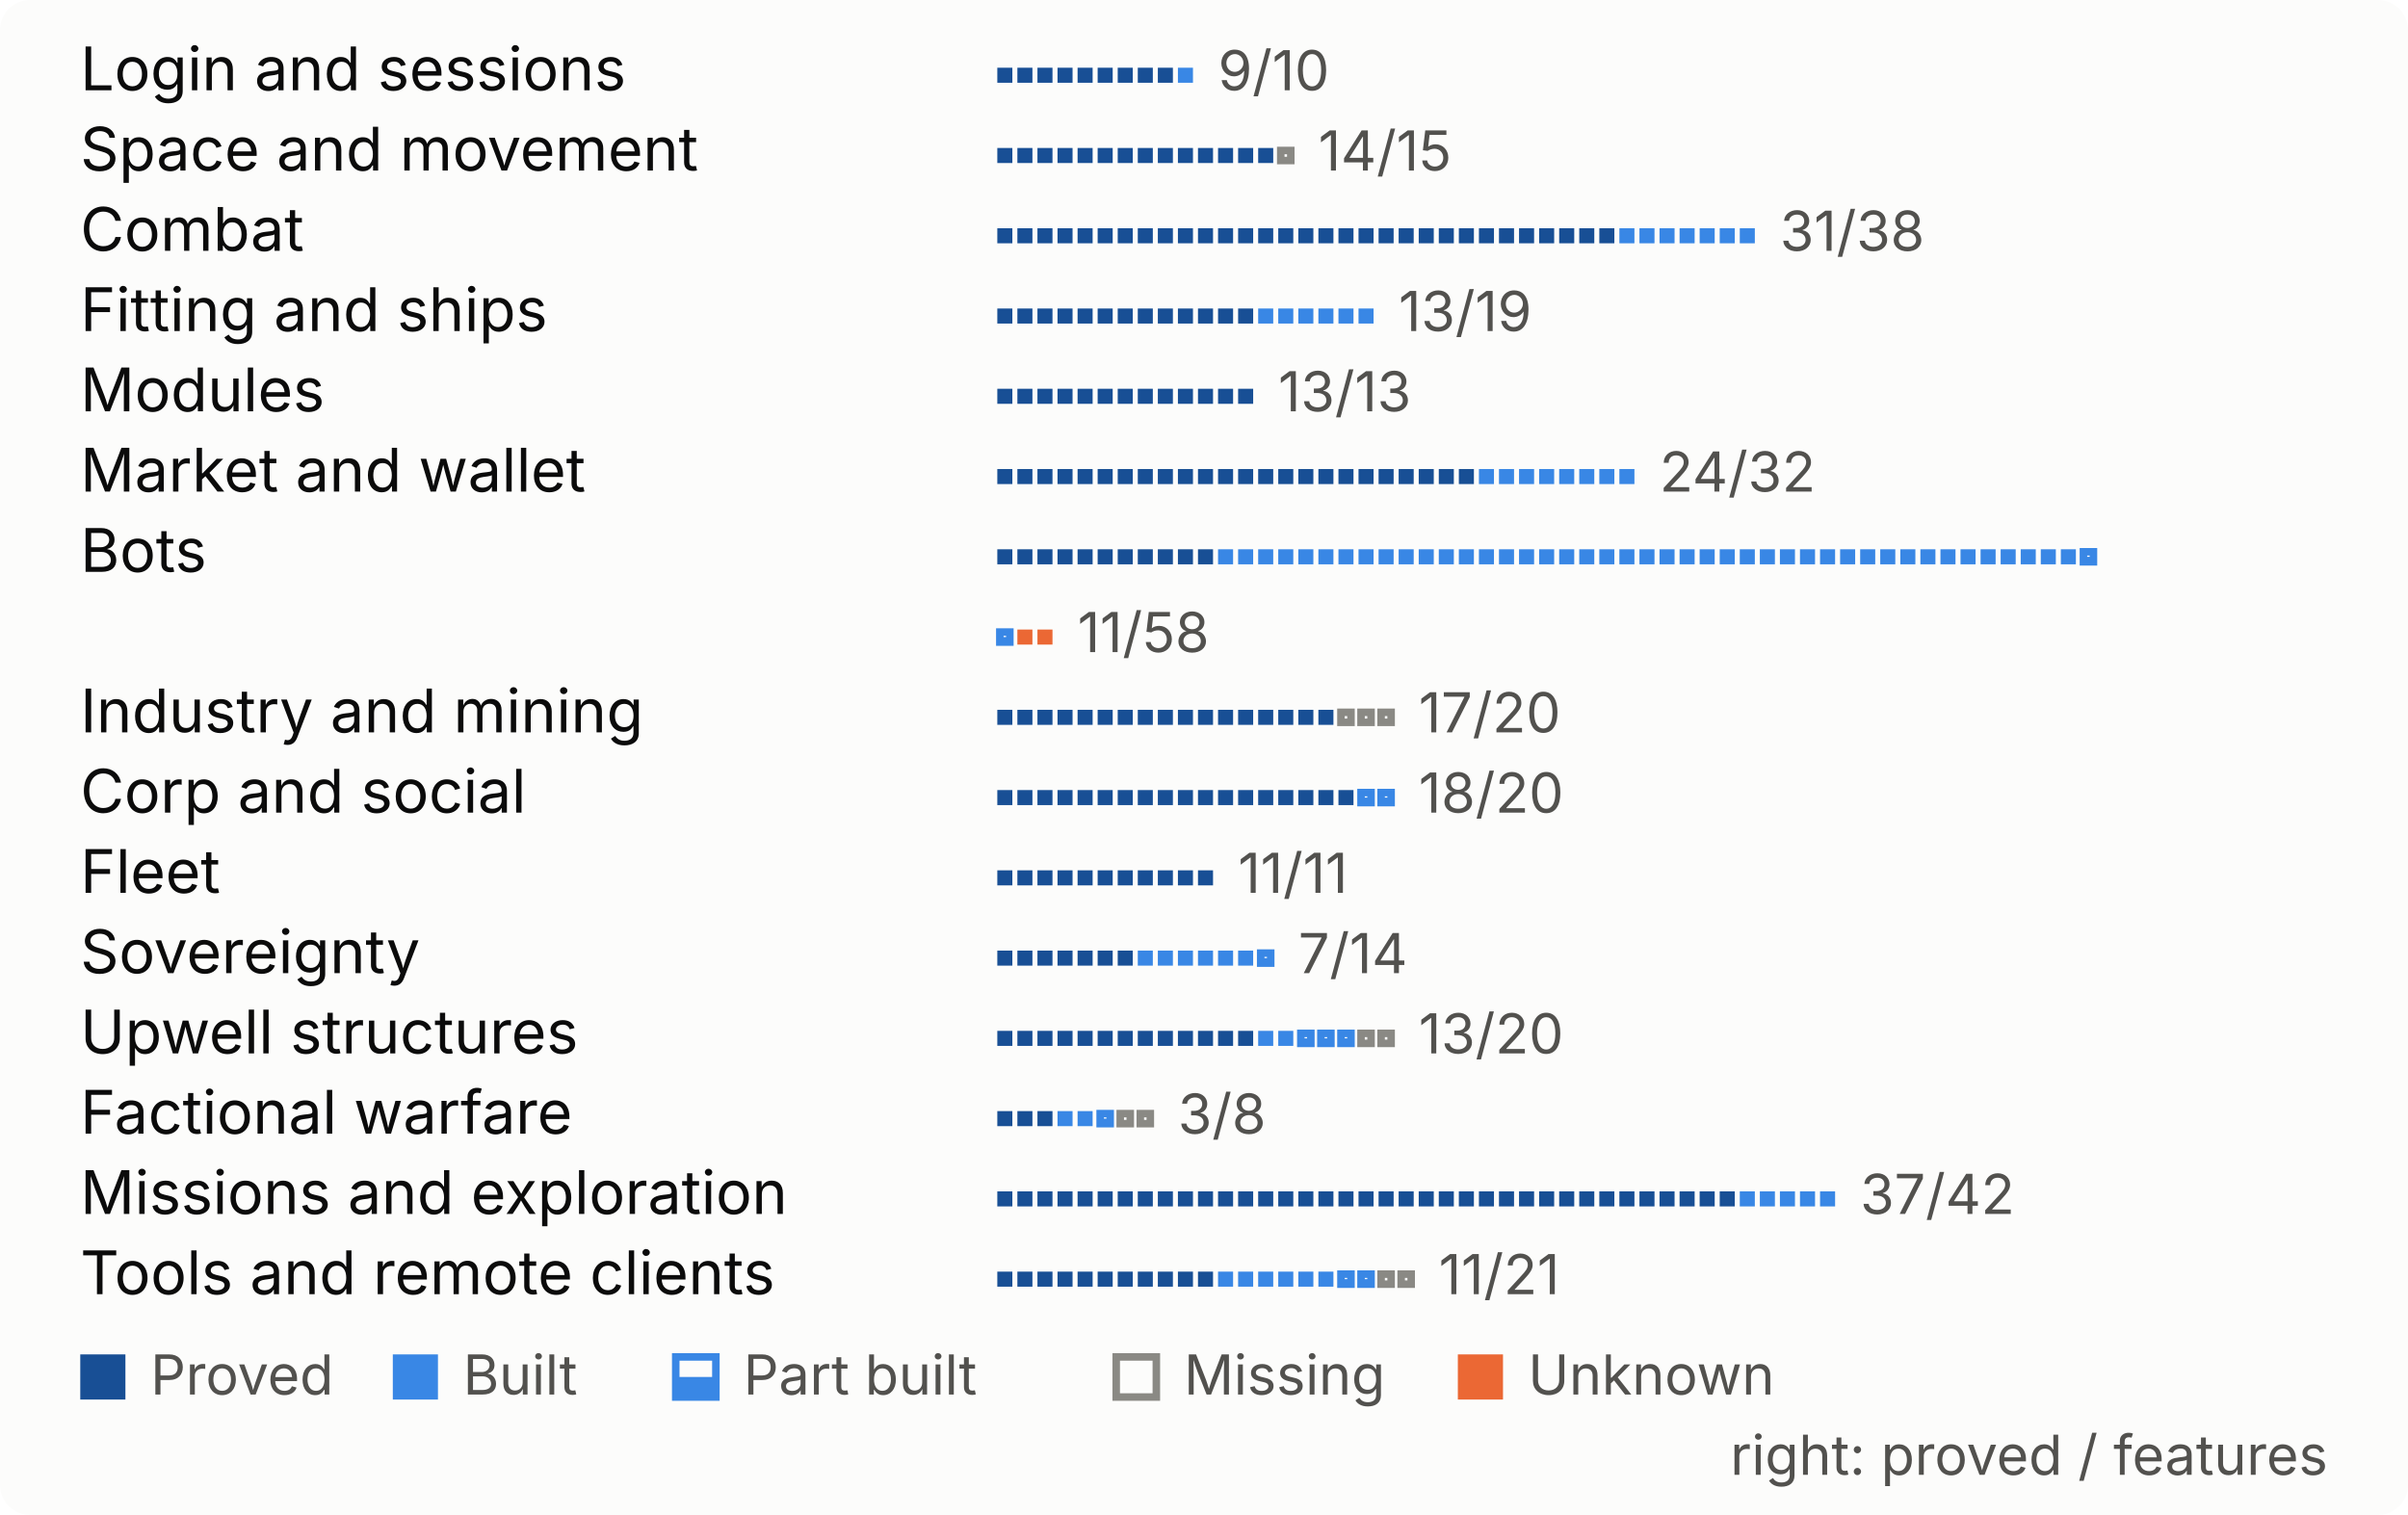
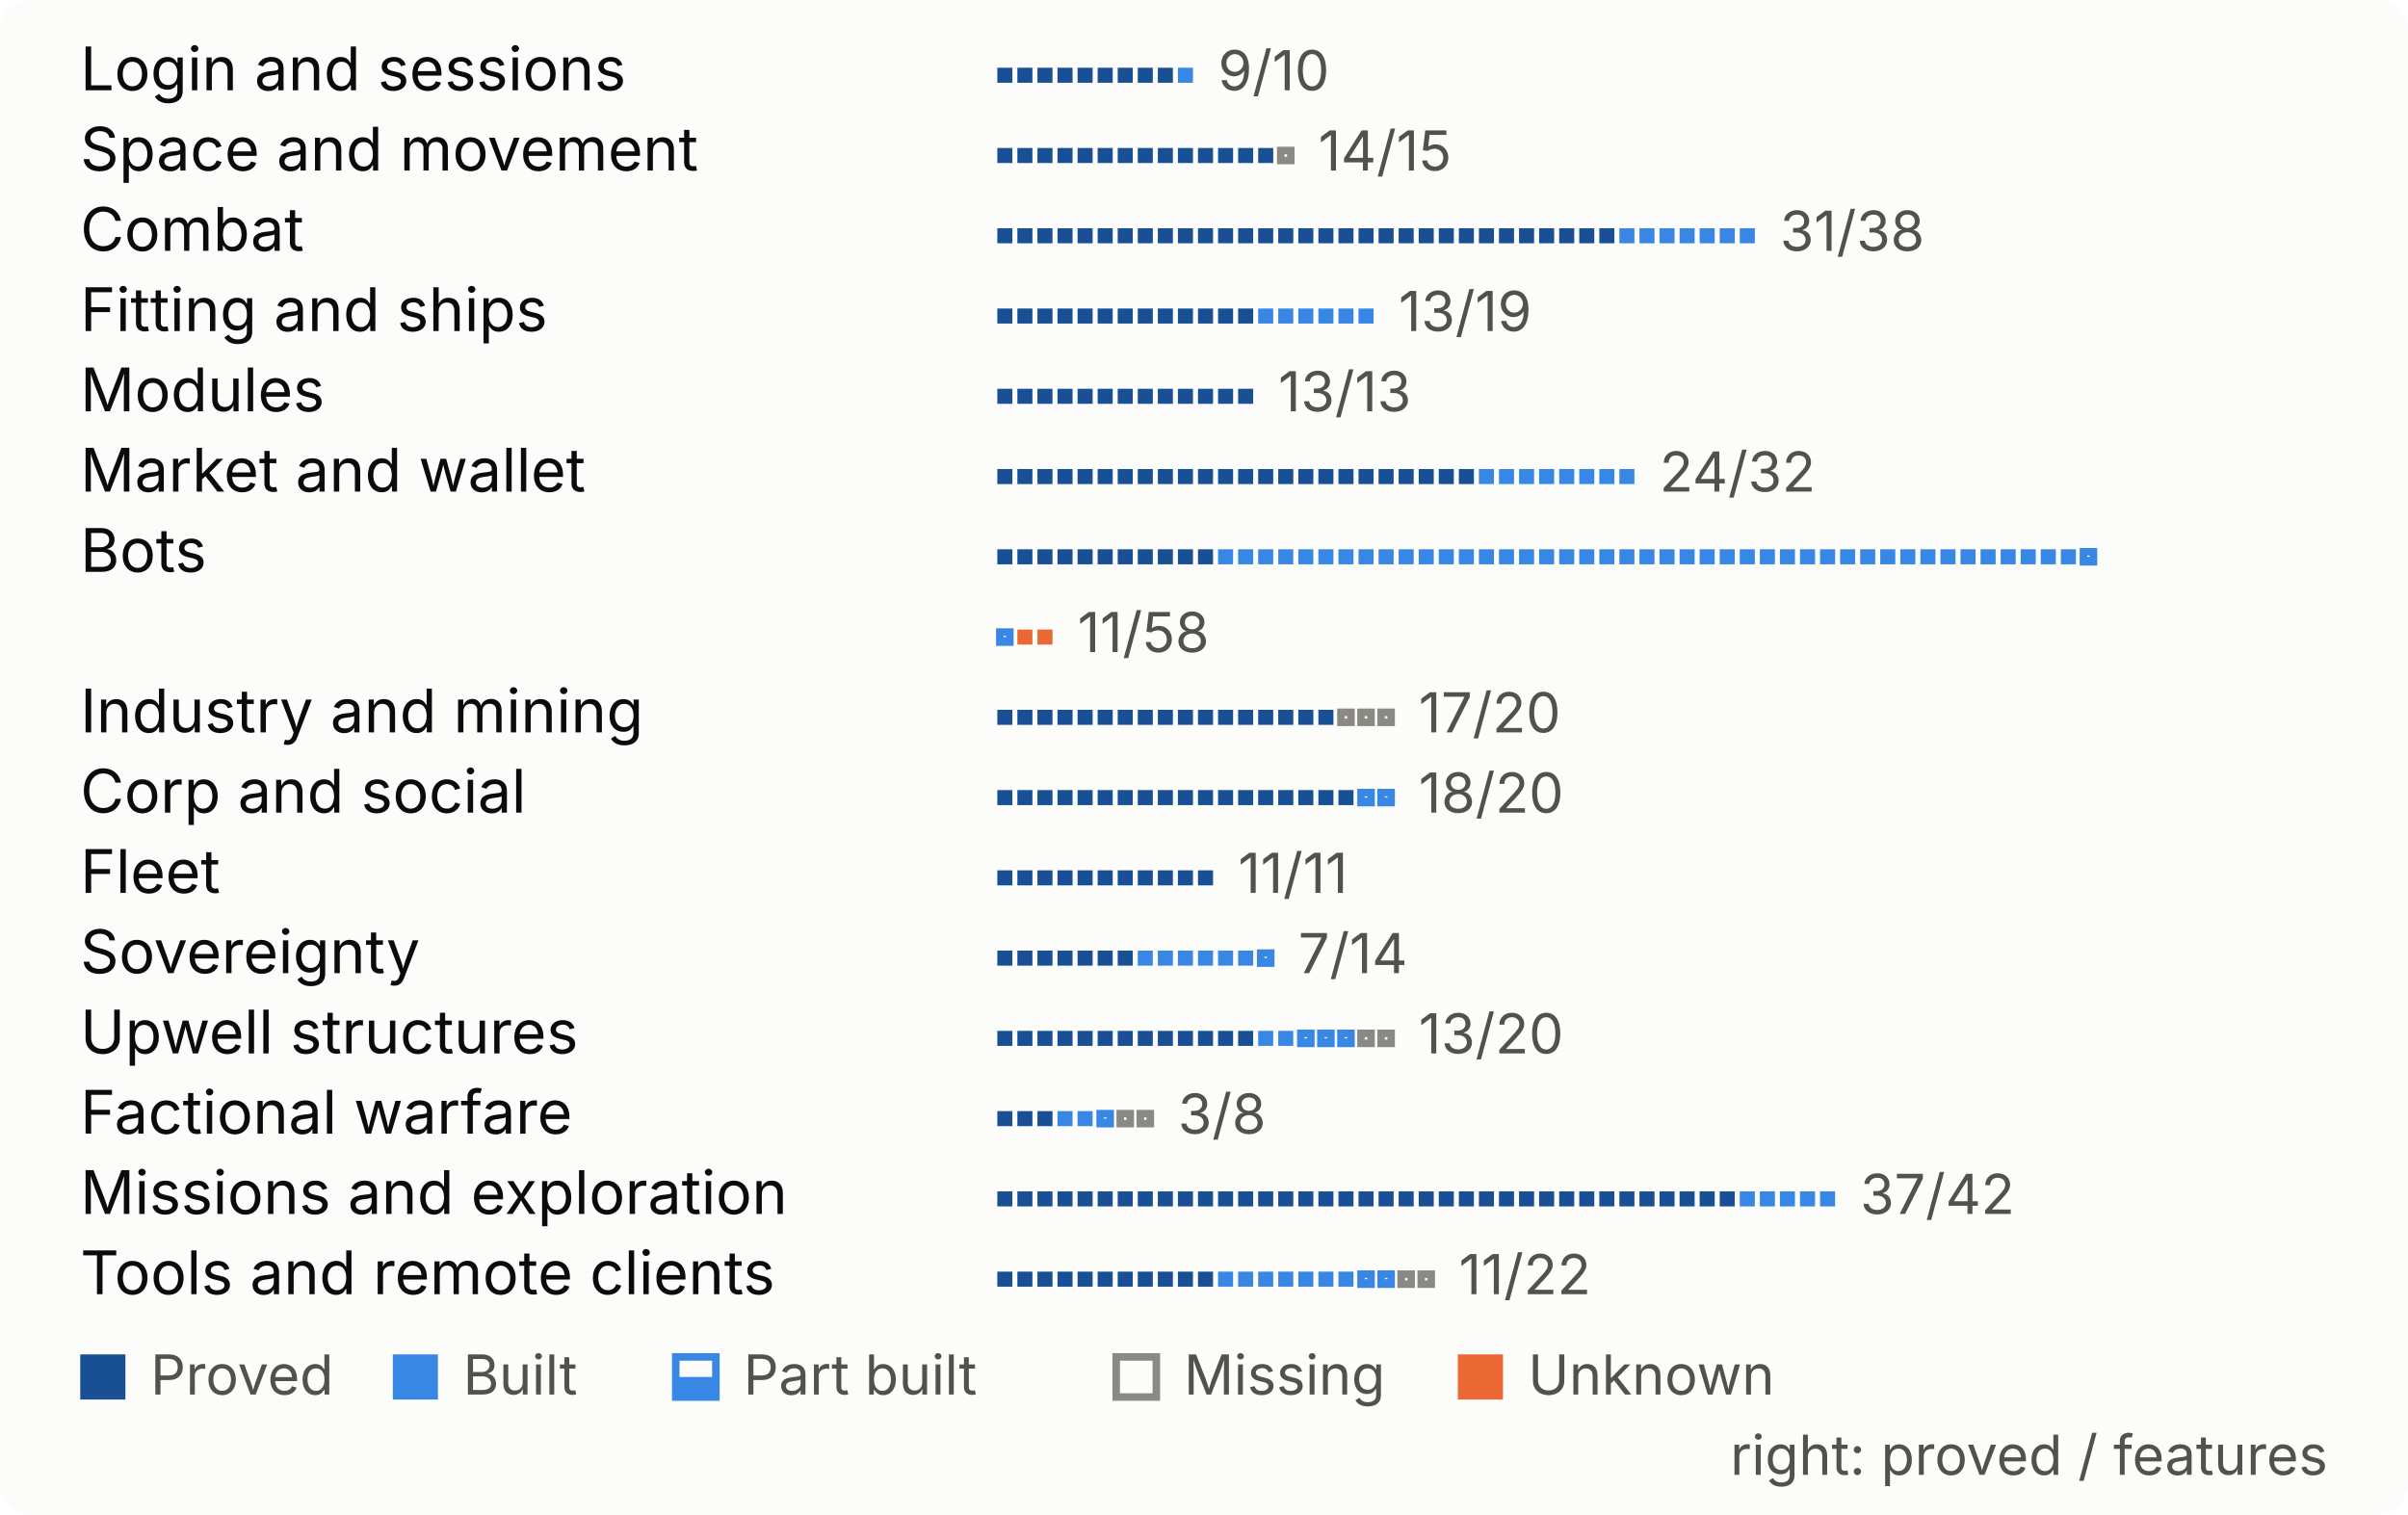
<svg xmlns="http://www.w3.org/2000/svg" width="480" height="302" viewBox="0 0 480 302" role="img" aria-label="Progress by system, one mark per feature">
  <style>
.bg{fill:#fcfcfb}.t{fill:#0b0b0b}.s{fill:#52514e}.rule{fill:#e1e0d9}
.proved{fill:#184f95}.built{fill:#3987e5}.unknown{fill:#eb6834}
.part-o{fill:none;stroke:#3987e5;stroke-width:1.5}.part-f{fill:#3987e5}
.missing{fill:none;stroke:#8a8984;stroke-width:1.5}
.pass{fill:#184f95}.fail{fill:#eb6834}.none{fill:none;stroke:#8a8984;stroke-width:1.5}
@media (prefers-color-scheme:dark){
.bg{fill:#1a1a19}.t{fill:#f0efec}.s{fill:#c3c2b7}.rule{fill:#383835}
.proved{fill:#86b6ef}.built{fill:#3987e5}.unknown{fill:#d95926}
.part-o{stroke:#3987e5}.part-f{fill:#3987e5}
.missing{stroke:#8d8c85}
.pass{fill:#86b6ef}.fail{fill:#d95926}.none{stroke:#8d8c85}
}
text{font-family:system-ui,-apple-system,"Segoe UI",sans-serif;font-size:12px}
.big{font-size:26px;font-weight:600}.b{font-weight:600}.xs{font-size:11px}
</style>
  <rect width="480" height="302" rx="6" class="bg" />
  <text x="16.0" y="18.0" class="t">Login and sessions</text>
  <rect x="198.8" y="13.5" width="3" height="3" class="proved" />
  <rect x="202.8" y="13.5" width="3" height="3" class="proved" />
  <rect x="206.8" y="13.5" width="3" height="3" class="proved" />
  <rect x="210.8" y="13.5" width="3" height="3" class="proved" />
  <rect x="214.8" y="13.5" width="3" height="3" class="proved" />
  <rect x="218.8" y="13.5" width="3" height="3" class="proved" />
  <rect x="222.8" y="13.5" width="3" height="3" class="proved" />
  <rect x="226.8" y="13.5" width="3" height="3" class="proved" />
  <rect x="230.8" y="13.5" width="3" height="3" class="proved" />
  <rect x="234.8" y="13.5" width="3" height="3" class="built" />
  <text x="242.8" y="18.0" class="s xs">9/10</text>
  <text x="16.0" y="34.0" class="t">Space and movement</text>
  <rect x="198.8" y="29.5" width="3" height="3" class="proved" />
  <rect x="202.8" y="29.5" width="3" height="3" class="proved" />
  <rect x="206.8" y="29.5" width="3" height="3" class="proved" />
  <rect x="210.8" y="29.5" width="3" height="3" class="proved" />
  <rect x="214.8" y="29.5" width="3" height="3" class="proved" />
  <rect x="218.8" y="29.5" width="3" height="3" class="proved" />
  <rect x="222.8" y="29.5" width="3" height="3" class="proved" />
  <rect x="226.8" y="29.5" width="3" height="3" class="proved" />
  <rect x="230.8" y="29.5" width="3" height="3" class="proved" />
  <rect x="234.8" y="29.5" width="3" height="3" class="proved" />
  <rect x="238.8" y="29.5" width="3" height="3" class="proved" />
  <rect x="242.8" y="29.5" width="3" height="3" class="proved" />
  <rect x="246.8" y="29.5" width="3" height="3" class="proved" />
  <rect x="250.8" y="29.5" width="3" height="3" class="proved" />
  <rect x="255.3" y="30.0" width="2" height="2" fill="none" class="missing" />
  <text x="262.8" y="34.0" class="s xs">14/15</text>
  <text x="16.0" y="50.0" class="t">Combat</text>
  <rect x="198.8" y="45.5" width="3" height="3" class="proved" />
  <rect x="202.8" y="45.5" width="3" height="3" class="proved" />
  <rect x="206.8" y="45.5" width="3" height="3" class="proved" />
  <rect x="210.8" y="45.5" width="3" height="3" class="proved" />
  <rect x="214.8" y="45.5" width="3" height="3" class="proved" />
  <rect x="218.8" y="45.5" width="3" height="3" class="proved" />
  <rect x="222.8" y="45.5" width="3" height="3" class="proved" />
  <rect x="226.8" y="45.5" width="3" height="3" class="proved" />
  <rect x="230.8" y="45.5" width="3" height="3" class="proved" />
  <rect x="234.8" y="45.5" width="3" height="3" class="proved" />
  <rect x="238.8" y="45.5" width="3" height="3" class="proved" />
  <rect x="242.8" y="45.5" width="3" height="3" class="proved" />
  <rect x="246.8" y="45.5" width="3" height="3" class="proved" />
  <rect x="250.8" y="45.5" width="3" height="3" class="proved" />
  <rect x="254.8" y="45.5" width="3" height="3" class="proved" />
  <rect x="258.8" y="45.5" width="3" height="3" class="proved" />
  <rect x="262.8" y="45.5" width="3" height="3" class="proved" />
  <rect x="266.8" y="45.5" width="3" height="3" class="proved" />
  <rect x="270.8" y="45.5" width="3" height="3" class="proved" />
  <rect x="274.8" y="45.5" width="3" height="3" class="proved" />
  <rect x="278.8" y="45.5" width="3" height="3" class="proved" />
  <rect x="282.8" y="45.5" width="3" height="3" class="proved" />
  <rect x="286.8" y="45.5" width="3" height="3" class="proved" />
  <rect x="290.8" y="45.5" width="3" height="3" class="proved" />
  <rect x="294.8" y="45.5" width="3" height="3" class="proved" />
  <rect x="298.8" y="45.5" width="3" height="3" class="proved" />
  <rect x="302.8" y="45.5" width="3" height="3" class="proved" />
  <rect x="306.8" y="45.5" width="3" height="3" class="proved" />
  <rect x="310.8" y="45.5" width="3" height="3" class="proved" />
  <rect x="314.8" y="45.5" width="3" height="3" class="proved" />
  <rect x="318.8" y="45.5" width="3" height="3" class="proved" />
  <rect x="322.8" y="45.5" width="3" height="3" class="built" />
  <rect x="326.8" y="45.5" width="3" height="3" class="built" />
  <rect x="330.8" y="45.5" width="3" height="3" class="built" />
  <rect x="334.8" y="45.5" width="3" height="3" class="built" />
  <rect x="338.8" y="45.5" width="3" height="3" class="built" />
  <rect x="342.8" y="45.5" width="3" height="3" class="built" />
  <rect x="346.8" y="45.5" width="3" height="3" class="built" />
  <text x="354.8" y="50.0" class="s xs">31/38</text>
  <text x="16.0" y="66.0" class="t">Fitting and ships</text>
  <rect x="198.8" y="61.5" width="3" height="3" class="proved" />
  <rect x="202.8" y="61.5" width="3" height="3" class="proved" />
  <rect x="206.8" y="61.5" width="3" height="3" class="proved" />
  <rect x="210.8" y="61.5" width="3" height="3" class="proved" />
  <rect x="214.8" y="61.5" width="3" height="3" class="proved" />
  <rect x="218.8" y="61.5" width="3" height="3" class="proved" />
  <rect x="222.8" y="61.5" width="3" height="3" class="proved" />
  <rect x="226.8" y="61.5" width="3" height="3" class="proved" />
  <rect x="230.8" y="61.5" width="3" height="3" class="proved" />
  <rect x="234.8" y="61.5" width="3" height="3" class="proved" />
  <rect x="238.8" y="61.5" width="3" height="3" class="proved" />
  <rect x="242.8" y="61.5" width="3" height="3" class="proved" />
  <rect x="246.8" y="61.5" width="3" height="3" class="proved" />
  <rect x="250.8" y="61.5" width="3" height="3" class="built" />
  <rect x="254.8" y="61.5" width="3" height="3" class="built" />
  <rect x="258.8" y="61.5" width="3" height="3" class="built" />
  <rect x="262.8" y="61.5" width="3" height="3" class="built" />
  <rect x="266.8" y="61.5" width="3" height="3" class="built" />
  <rect x="270.8" y="61.5" width="3" height="3" class="built" />
  <text x="278.8" y="66.0" class="s xs">13/19</text>
  <text x="16.0" y="82.0" class="t">Modules</text>
  <rect x="198.8" y="77.5" width="3" height="3" class="proved" />
  <rect x="202.8" y="77.5" width="3" height="3" class="proved" />
  <rect x="206.8" y="77.5" width="3" height="3" class="proved" />
  <rect x="210.8" y="77.5" width="3" height="3" class="proved" />
  <rect x="214.8" y="77.5" width="3" height="3" class="proved" />
  <rect x="218.8" y="77.5" width="3" height="3" class="proved" />
  <rect x="222.8" y="77.5" width="3" height="3" class="proved" />
  <rect x="226.8" y="77.5" width="3" height="3" class="proved" />
  <rect x="230.8" y="77.5" width="3" height="3" class="proved" />
  <rect x="234.8" y="77.5" width="3" height="3" class="proved" />
  <rect x="238.8" y="77.5" width="3" height="3" class="proved" />
  <rect x="242.8" y="77.5" width="3" height="3" class="proved" />
  <rect x="246.8" y="77.5" width="3" height="3" class="proved" />
  <text x="254.8" y="82.0" class="s xs">13/13</text>
  <text x="16.0" y="98.0" class="t">Market and wallet</text>
  <rect x="198.8" y="93.5" width="3" height="3" class="proved" />
  <rect x="202.8" y="93.5" width="3" height="3" class="proved" />
  <rect x="206.8" y="93.5" width="3" height="3" class="proved" />
  <rect x="210.8" y="93.5" width="3" height="3" class="proved" />
  <rect x="214.8" y="93.5" width="3" height="3" class="proved" />
  <rect x="218.8" y="93.5" width="3" height="3" class="proved" />
  <rect x="222.8" y="93.5" width="3" height="3" class="proved" />
  <rect x="226.8" y="93.5" width="3" height="3" class="proved" />
  <rect x="230.8" y="93.5" width="3" height="3" class="proved" />
  <rect x="234.8" y="93.5" width="3" height="3" class="proved" />
  <rect x="238.8" y="93.5" width="3" height="3" class="proved" />
  <rect x="242.8" y="93.5" width="3" height="3" class="proved" />
  <rect x="246.8" y="93.5" width="3" height="3" class="proved" />
  <rect x="250.8" y="93.5" width="3" height="3" class="proved" />
  <rect x="254.8" y="93.5" width="3" height="3" class="proved" />
  <rect x="258.8" y="93.5" width="3" height="3" class="proved" />
  <rect x="262.8" y="93.5" width="3" height="3" class="proved" />
  <rect x="266.8" y="93.5" width="3" height="3" class="proved" />
  <rect x="270.8" y="93.5" width="3" height="3" class="proved" />
  <rect x="274.8" y="93.5" width="3" height="3" class="proved" />
  <rect x="278.8" y="93.5" width="3" height="3" class="proved" />
  <rect x="282.8" y="93.5" width="3" height="3" class="proved" />
  <rect x="286.8" y="93.5" width="3" height="3" class="proved" />
  <rect x="290.8" y="93.5" width="3" height="3" class="proved" />
  <rect x="294.8" y="93.5" width="3" height="3" class="built" />
  <rect x="298.8" y="93.5" width="3" height="3" class="built" />
  <rect x="302.8" y="93.5" width="3" height="3" class="built" />
  <rect x="306.8" y="93.5" width="3" height="3" class="built" />
  <rect x="310.8" y="93.5" width="3" height="3" class="built" />
  <rect x="314.8" y="93.5" width="3" height="3" class="built" />
  <rect x="318.8" y="93.5" width="3" height="3" class="built" />
  <rect x="322.8" y="93.5" width="3" height="3" class="built" />
  <text x="330.8" y="98.0" class="s xs">24/32</text>
  <text x="16.0" y="114.0" class="t">Bots</text>
  <rect x="198.8" y="109.5" width="3" height="3" class="proved" />
  <rect x="202.8" y="109.5" width="3" height="3" class="proved" />
  <rect x="206.8" y="109.5" width="3" height="3" class="proved" />
  <rect x="210.8" y="109.5" width="3" height="3" class="proved" />
  <rect x="214.8" y="109.5" width="3" height="3" class="proved" />
  <rect x="218.8" y="109.5" width="3" height="3" class="proved" />
  <rect x="222.8" y="109.5" width="3" height="3" class="proved" />
  <rect x="226.8" y="109.5" width="3" height="3" class="proved" />
  <rect x="230.8" y="109.5" width="3" height="3" class="proved" />
  <rect x="234.8" y="109.5" width="3" height="3" class="proved" />
  <rect x="238.8" y="109.5" width="3" height="3" class="proved" />
  <rect x="242.8" y="109.5" width="3" height="3" class="built" />
  <rect x="246.8" y="109.5" width="3" height="3" class="built" />
  <rect x="250.8" y="109.5" width="3" height="3" class="built" />
  <rect x="254.8" y="109.5" width="3" height="3" class="built" />
  <rect x="258.8" y="109.5" width="3" height="3" class="built" />
  <rect x="262.8" y="109.5" width="3" height="3" class="built" />
  <rect x="266.8" y="109.5" width="3" height="3" class="built" />
  <rect x="270.8" y="109.5" width="3" height="3" class="built" />
  <rect x="274.8" y="109.5" width="3" height="3" class="built" />
  <rect x="278.8" y="109.5" width="3" height="3" class="built" />
  <rect x="282.8" y="109.5" width="3" height="3" class="built" />
  <rect x="286.8" y="109.5" width="3" height="3" class="built" />
  <rect x="290.8" y="109.5" width="3" height="3" class="built" />
  <rect x="294.8" y="109.5" width="3" height="3" class="built" />
  <rect x="298.8" y="109.5" width="3" height="3" class="built" />
  <rect x="302.8" y="109.5" width="3" height="3" class="built" />
  <rect x="306.8" y="109.5" width="3" height="3" class="built" />
  <rect x="310.8" y="109.5" width="3" height="3" class="built" />
  <rect x="314.8" y="109.5" width="3" height="3" class="built" />
  <rect x="318.8" y="109.5" width="3" height="3" class="built" />
  <rect x="322.8" y="109.5" width="3" height="3" class="built" />
  <rect x="326.8" y="109.5" width="3" height="3" class="built" />
  <rect x="330.8" y="109.5" width="3" height="3" class="built" />
  <rect x="334.8" y="109.5" width="3" height="3" class="built" />
  <rect x="338.8" y="109.5" width="3" height="3" class="built" />
  <rect x="342.8" y="109.5" width="3" height="3" class="built" />
  <rect x="346.8" y="109.5" width="3" height="3" class="built" />
  <rect x="350.8" y="109.5" width="3" height="3" class="built" />
  <rect x="354.8" y="109.5" width="3" height="3" class="built" />
  <rect x="358.8" y="109.5" width="3" height="3" class="built" />
  <rect x="362.8" y="109.5" width="3" height="3" class="built" />
  <rect x="366.8" y="109.5" width="3" height="3" class="built" />
  <rect x="370.8" y="109.5" width="3" height="3" class="built" />
  <rect x="374.8" y="109.5" width="3" height="3" class="built" />
  <rect x="378.8" y="109.5" width="3" height="3" class="built" />
  <rect x="382.8" y="109.5" width="3" height="3" class="built" />
  <rect x="386.8" y="109.5" width="3" height="3" class="built" />
  <rect x="390.8" y="109.5" width="3" height="3" class="built" />
  <rect x="394.8" y="109.5" width="3" height="3" class="built" />
  <rect x="398.8" y="109.5" width="3" height="3" class="built" />
  <rect x="402.8" y="109.5" width="3" height="3" class="built" />
  <rect x="406.8" y="109.5" width="3" height="3" class="built" />
  <rect x="410.8" y="109.5" width="3" height="3" class="built" />
  <rect x="415.3" y="110.0" width="2" height="2" fill="none" class="part-o" />
  <rect x="414.8" y="111.0" width="3" height="1.5" class="part-f" />
  <rect x="199.3" y="126.0" width="2" height="2" fill="none" class="part-o" />
  <rect x="198.8" y="127.0" width="3" height="1.5" class="part-f" />
  <rect x="202.8" y="125.5" width="3" height="3" class="unknown" />
  <rect x="206.8" y="125.5" width="3" height="3" class="unknown" />
  <text x="214.8" y="130.0" class="s xs">11/58</text>
  <text x="16.0" y="146.0" class="t">Industry and mining</text>
  <rect x="198.8" y="141.5" width="3" height="3" class="proved" />
  <rect x="202.8" y="141.5" width="3" height="3" class="proved" />
  <rect x="206.8" y="141.5" width="3" height="3" class="proved" />
  <rect x="210.8" y="141.5" width="3" height="3" class="proved" />
  <rect x="214.8" y="141.5" width="3" height="3" class="proved" />
  <rect x="218.8" y="141.5" width="3" height="3" class="proved" />
  <rect x="222.8" y="141.5" width="3" height="3" class="proved" />
  <rect x="226.8" y="141.5" width="3" height="3" class="proved" />
  <rect x="230.8" y="141.5" width="3" height="3" class="proved" />
  <rect x="234.8" y="141.5" width="3" height="3" class="proved" />
  <rect x="238.8" y="141.5" width="3" height="3" class="proved" />
  <rect x="242.8" y="141.5" width="3" height="3" class="proved" />
  <rect x="246.8" y="141.5" width="3" height="3" class="proved" />
  <rect x="250.8" y="141.5" width="3" height="3" class="proved" />
  <rect x="254.8" y="141.5" width="3" height="3" class="proved" />
  <rect x="258.8" y="141.5" width="3" height="3" class="proved" />
  <rect x="262.8" y="141.5" width="3" height="3" class="proved" />
  <rect x="267.3" y="142.0" width="2" height="2" fill="none" class="missing" />
  <rect x="271.3" y="142.0" width="2" height="2" fill="none" class="missing" />
  <rect x="275.3" y="142.0" width="2" height="2" fill="none" class="missing" />
  <text x="282.8" y="146.0" class="s xs">17/20</text>
  <text x="16.0" y="162.0" class="t">Corp and social</text>
  <rect x="198.8" y="157.5" width="3" height="3" class="proved" />
  <rect x="202.8" y="157.5" width="3" height="3" class="proved" />
  <rect x="206.8" y="157.5" width="3" height="3" class="proved" />
  <rect x="210.8" y="157.5" width="3" height="3" class="proved" />
  <rect x="214.8" y="157.5" width="3" height="3" class="proved" />
  <rect x="218.8" y="157.5" width="3" height="3" class="proved" />
  <rect x="222.8" y="157.5" width="3" height="3" class="proved" />
  <rect x="226.8" y="157.5" width="3" height="3" class="proved" />
  <rect x="230.8" y="157.5" width="3" height="3" class="proved" />
  <rect x="234.8" y="157.5" width="3" height="3" class="proved" />
  <rect x="238.8" y="157.5" width="3" height="3" class="proved" />
  <rect x="242.8" y="157.5" width="3" height="3" class="proved" />
  <rect x="246.8" y="157.5" width="3" height="3" class="proved" />
  <rect x="250.8" y="157.5" width="3" height="3" class="proved" />
  <rect x="254.8" y="157.5" width="3" height="3" class="proved" />
  <rect x="258.8" y="157.5" width="3" height="3" class="proved" />
  <rect x="262.8" y="157.5" width="3" height="3" class="proved" />
  <rect x="266.8" y="157.5" width="3" height="3" class="proved" />
  <rect x="271.3" y="158.0" width="2" height="2" fill="none" class="part-o" />
  <rect x="270.8" y="159.0" width="3" height="1.5" class="part-f" />
  <rect x="275.3" y="158.0" width="2" height="2" fill="none" class="part-o" />
  <rect x="274.8" y="159.0" width="3" height="1.5" class="part-f" />
  <text x="282.8" y="162.0" class="s xs">18/20</text>
  <text x="16.0" y="178.0" class="t">Fleet</text>
  <rect x="198.8" y="173.5" width="3" height="3" class="proved" />
  <rect x="202.8" y="173.5" width="3" height="3" class="proved" />
  <rect x="206.8" y="173.5" width="3" height="3" class="proved" />
  <rect x="210.8" y="173.5" width="3" height="3" class="proved" />
  <rect x="214.8" y="173.5" width="3" height="3" class="proved" />
  <rect x="218.8" y="173.5" width="3" height="3" class="proved" />
  <rect x="222.8" y="173.5" width="3" height="3" class="proved" />
  <rect x="226.8" y="173.5" width="3" height="3" class="proved" />
  <rect x="230.8" y="173.5" width="3" height="3" class="proved" />
  <rect x="234.8" y="173.5" width="3" height="3" class="proved" />
  <rect x="238.8" y="173.5" width="3" height="3" class="proved" />
  <text x="246.8" y="178.0" class="s xs">11/11</text>
  <text x="16.0" y="194.0" class="t">Sovereignty</text>
  <rect x="198.8" y="189.5" width="3" height="3" class="proved" />
  <rect x="202.8" y="189.5" width="3" height="3" class="proved" />
  <rect x="206.8" y="189.5" width="3" height="3" class="proved" />
  <rect x="210.8" y="189.5" width="3" height="3" class="proved" />
  <rect x="214.8" y="189.5" width="3" height="3" class="proved" />
  <rect x="218.8" y="189.5" width="3" height="3" class="proved" />
  <rect x="222.8" y="189.5" width="3" height="3" class="proved" />
  <rect x="226.8" y="189.5" width="3" height="3" class="built" />
  <rect x="230.8" y="189.5" width="3" height="3" class="built" />
  <rect x="234.8" y="189.5" width="3" height="3" class="built" />
  <rect x="238.8" y="189.5" width="3" height="3" class="built" />
  <rect x="242.8" y="189.5" width="3" height="3" class="built" />
  <rect x="246.8" y="189.5" width="3" height="3" class="built" />
  <rect x="251.3" y="190.0" width="2" height="2" fill="none" class="part-o" />
  <rect x="250.8" y="191.0" width="3" height="1.5" class="part-f" />
  <text x="258.8" y="194.0" class="s xs">7/14</text>
  <text x="16.0" y="210.0" class="t">Upwell structures</text>
  <rect x="198.8" y="205.5" width="3" height="3" class="proved" />
  <rect x="202.8" y="205.5" width="3" height="3" class="proved" />
  <rect x="206.8" y="205.5" width="3" height="3" class="proved" />
  <rect x="210.8" y="205.5" width="3" height="3" class="proved" />
  <rect x="214.8" y="205.5" width="3" height="3" class="proved" />
  <rect x="218.8" y="205.5" width="3" height="3" class="proved" />
  <rect x="222.8" y="205.5" width="3" height="3" class="proved" />
  <rect x="226.8" y="205.5" width="3" height="3" class="proved" />
  <rect x="230.8" y="205.5" width="3" height="3" class="proved" />
  <rect x="234.8" y="205.5" width="3" height="3" class="proved" />
  <rect x="238.8" y="205.5" width="3" height="3" class="proved" />
  <rect x="242.8" y="205.5" width="3" height="3" class="proved" />
  <rect x="246.8" y="205.5" width="3" height="3" class="proved" />
  <rect x="250.8" y="205.5" width="3" height="3" class="built" />
  <rect x="254.8" y="205.5" width="3" height="3" class="built" />
  <rect x="259.3" y="206.0" width="2" height="2" fill="none" class="part-o" />
  <rect x="258.8" y="207.0" width="3" height="1.5" class="part-f" />
  <rect x="263.3" y="206.0" width="2" height="2" fill="none" class="part-o" />
  <rect x="262.8" y="207.0" width="3" height="1.5" class="part-f" />
  <rect x="267.3" y="206.0" width="2" height="2" fill="none" class="part-o" />
  <rect x="266.8" y="207.0" width="3" height="1.5" class="part-f" />
  <rect x="271.3" y="206.0" width="2" height="2" fill="none" class="missing" />
  <rect x="275.3" y="206.0" width="2" height="2" fill="none" class="missing" />
  <text x="282.8" y="210.0" class="s xs">13/20</text>
  <text x="16.0" y="226.0" class="t">Factional warfare</text>
  <rect x="198.8" y="221.5" width="3" height="3" class="proved" />
  <rect x="202.8" y="221.5" width="3" height="3" class="proved" />
  <rect x="206.8" y="221.5" width="3" height="3" class="proved" />
  <rect x="210.8" y="221.5" width="3" height="3" class="built" />
  <rect x="214.8" y="221.5" width="3" height="3" class="built" />
  <rect x="219.3" y="222.0" width="2" height="2" fill="none" class="part-o" />
  <rect x="218.8" y="223.0" width="3" height="1.5" class="part-f" />
  <rect x="223.3" y="222.0" width="2" height="2" fill="none" class="missing" />
  <rect x="227.3" y="222.0" width="2" height="2" fill="none" class="missing" />
  <text x="234.8" y="226.0" class="s xs">3/8</text>
  <text x="16.0" y="242.0" class="t">Missions and exploration</text>
  <rect x="198.8" y="237.5" width="3" height="3" class="proved" />
  <rect x="202.8" y="237.5" width="3" height="3" class="proved" />
  <rect x="206.8" y="237.5" width="3" height="3" class="proved" />
  <rect x="210.8" y="237.5" width="3" height="3" class="proved" />
  <rect x="214.8" y="237.5" width="3" height="3" class="proved" />
  <rect x="218.8" y="237.5" width="3" height="3" class="proved" />
  <rect x="222.8" y="237.5" width="3" height="3" class="proved" />
  <rect x="226.8" y="237.5" width="3" height="3" class="proved" />
  <rect x="230.8" y="237.5" width="3" height="3" class="proved" />
  <rect x="234.8" y="237.5" width="3" height="3" class="proved" />
  <rect x="238.8" y="237.5" width="3" height="3" class="proved" />
  <rect x="242.8" y="237.5" width="3" height="3" class="proved" />
  <rect x="246.8" y="237.5" width="3" height="3" class="proved" />
  <rect x="250.8" y="237.5" width="3" height="3" class="proved" />
  <rect x="254.8" y="237.5" width="3" height="3" class="proved" />
  <rect x="258.8" y="237.5" width="3" height="3" class="proved" />
  <rect x="262.8" y="237.5" width="3" height="3" class="proved" />
  <rect x="266.8" y="237.5" width="3" height="3" class="proved" />
  <rect x="270.8" y="237.5" width="3" height="3" class="proved" />
  <rect x="274.8" y="237.5" width="3" height="3" class="proved" />
  <rect x="278.8" y="237.5" width="3" height="3" class="proved" />
  <rect x="282.8" y="237.5" width="3" height="3" class="proved" />
  <rect x="286.8" y="237.5" width="3" height="3" class="proved" />
  <rect x="290.8" y="237.5" width="3" height="3" class="proved" />
  <rect x="294.8" y="237.5" width="3" height="3" class="proved" />
  <rect x="298.8" y="237.5" width="3" height="3" class="proved" />
  <rect x="302.8" y="237.5" width="3" height="3" class="proved" />
  <rect x="306.8" y="237.5" width="3" height="3" class="proved" />
  <rect x="310.8" y="237.5" width="3" height="3" class="proved" />
  <rect x="314.8" y="237.5" width="3" height="3" class="proved" />
  <rect x="318.8" y="237.5" width="3" height="3" class="proved" />
  <rect x="322.8" y="237.5" width="3" height="3" class="proved" />
  <rect x="326.8" y="237.5" width="3" height="3" class="proved" />
  <rect x="330.8" y="237.5" width="3" height="3" class="proved" />
  <rect x="334.8" y="237.5" width="3" height="3" class="proved" />
  <rect x="338.8" y="237.5" width="3" height="3" class="proved" />
  <rect x="342.8" y="237.5" width="3" height="3" class="proved" />
  <rect x="346.8" y="237.5" width="3" height="3" class="built" />
  <rect x="350.8" y="237.5" width="3" height="3" class="built" />
  <rect x="354.8" y="237.5" width="3" height="3" class="built" />
  <rect x="358.8" y="237.5" width="3" height="3" class="built" />
  <rect x="362.8" y="237.5" width="3" height="3" class="built" />
  <text x="370.8" y="242.0" class="s xs">37/42</text>
  <text x="16.0" y="258.0" class="t">Tools and remote clients</text>
  <rect x="198.8" y="253.5" width="3" height="3" class="proved" />
  <rect x="202.8" y="253.5" width="3" height="3" class="proved" />
  <rect x="206.8" y="253.5" width="3" height="3" class="proved" />
  <rect x="210.8" y="253.5" width="3" height="3" class="proved" />
  <rect x="214.8" y="253.5" width="3" height="3" class="proved" />
  <rect x="218.8" y="253.5" width="3" height="3" class="proved" />
  <rect x="222.8" y="253.5" width="3" height="3" class="proved" />
  <rect x="226.8" y="253.5" width="3" height="3" class="proved" />
  <rect x="230.8" y="253.5" width="3" height="3" class="proved" />
  <rect x="234.8" y="253.5" width="3" height="3" class="proved" />
  <rect x="238.8" y="253.5" width="3" height="3" class="proved" />
  <rect x="242.8" y="253.5" width="3" height="3" class="built" />
  <rect x="246.8" y="253.5" width="3" height="3" class="built" />
  <rect x="250.8" y="253.5" width="3" height="3" class="built" />
  <rect x="254.8" y="253.5" width="3" height="3" class="built" />
  <rect x="258.8" y="253.5" width="3" height="3" class="built" />
  <rect x="262.8" y="253.5" width="3" height="3" class="built" />
-   <rect x="267.3" y="254.0" width="2" height="2" fill="none" class="part-o" />
-   <rect x="266.8" y="255.0" width="3" height="1.5" class="part-f" />
+   <rect x="266.8" y="253.5" width="3" height="3" class="built" />
  <rect x="271.3" y="254.0" width="2" height="2" fill="none" class="part-o" />
  <rect x="270.8" y="255.0" width="3" height="1.5" class="part-f" />
-   <rect x="275.3" y="254.0" width="2" height="2" fill="none" class="missing" />
+   <rect x="275.3" y="254.0" width="2" height="2" fill="none" class="part-o" />
+   <rect x="274.8" y="255.0" width="3" height="1.5" class="part-f" />
  <rect x="279.3" y="254.0" width="2" height="2" fill="none" class="missing" />
-   <text x="286.8" y="258.0" class="s xs">11/21</text>
+   <rect x="283.3" y="254.0" width="2" height="2" fill="none" class="missing" />
+   <text x="290.8" y="258.0" class="s xs">11/22</text>
  <rect x="16.0" y="270.0" width="9" height="9" class="proved" />
  <text x="30.0" y="278.0" class="s xs">Proved</text>
  <rect x="78.3" y="270.0" width="9" height="9" class="built" />
  <text x="92.3" y="278.0" class="s xs">Built</text>
  <rect x="134.7" y="270.5" width="8" height="8" fill="none" class="part-o" />
  <rect x="134.2" y="274.5" width="9" height="4.5" class="part-f" />
  <text x="148.2" y="278.0" class="s xs">Part built</text>
  <rect x="222.5" y="270.5" width="8" height="8" fill="none" class="missing" />
  <text x="236.0" y="278.0" class="s xs">Missing</text>
  <rect x="290.6" y="270.0" width="9" height="9" class="unknown" />
  <text x="304.6" y="278.0" class="s xs">Unknown</text>
  <text x="464.0" y="294.0" class="s xs" text-anchor="end">right: proved / features</text>
</svg>
